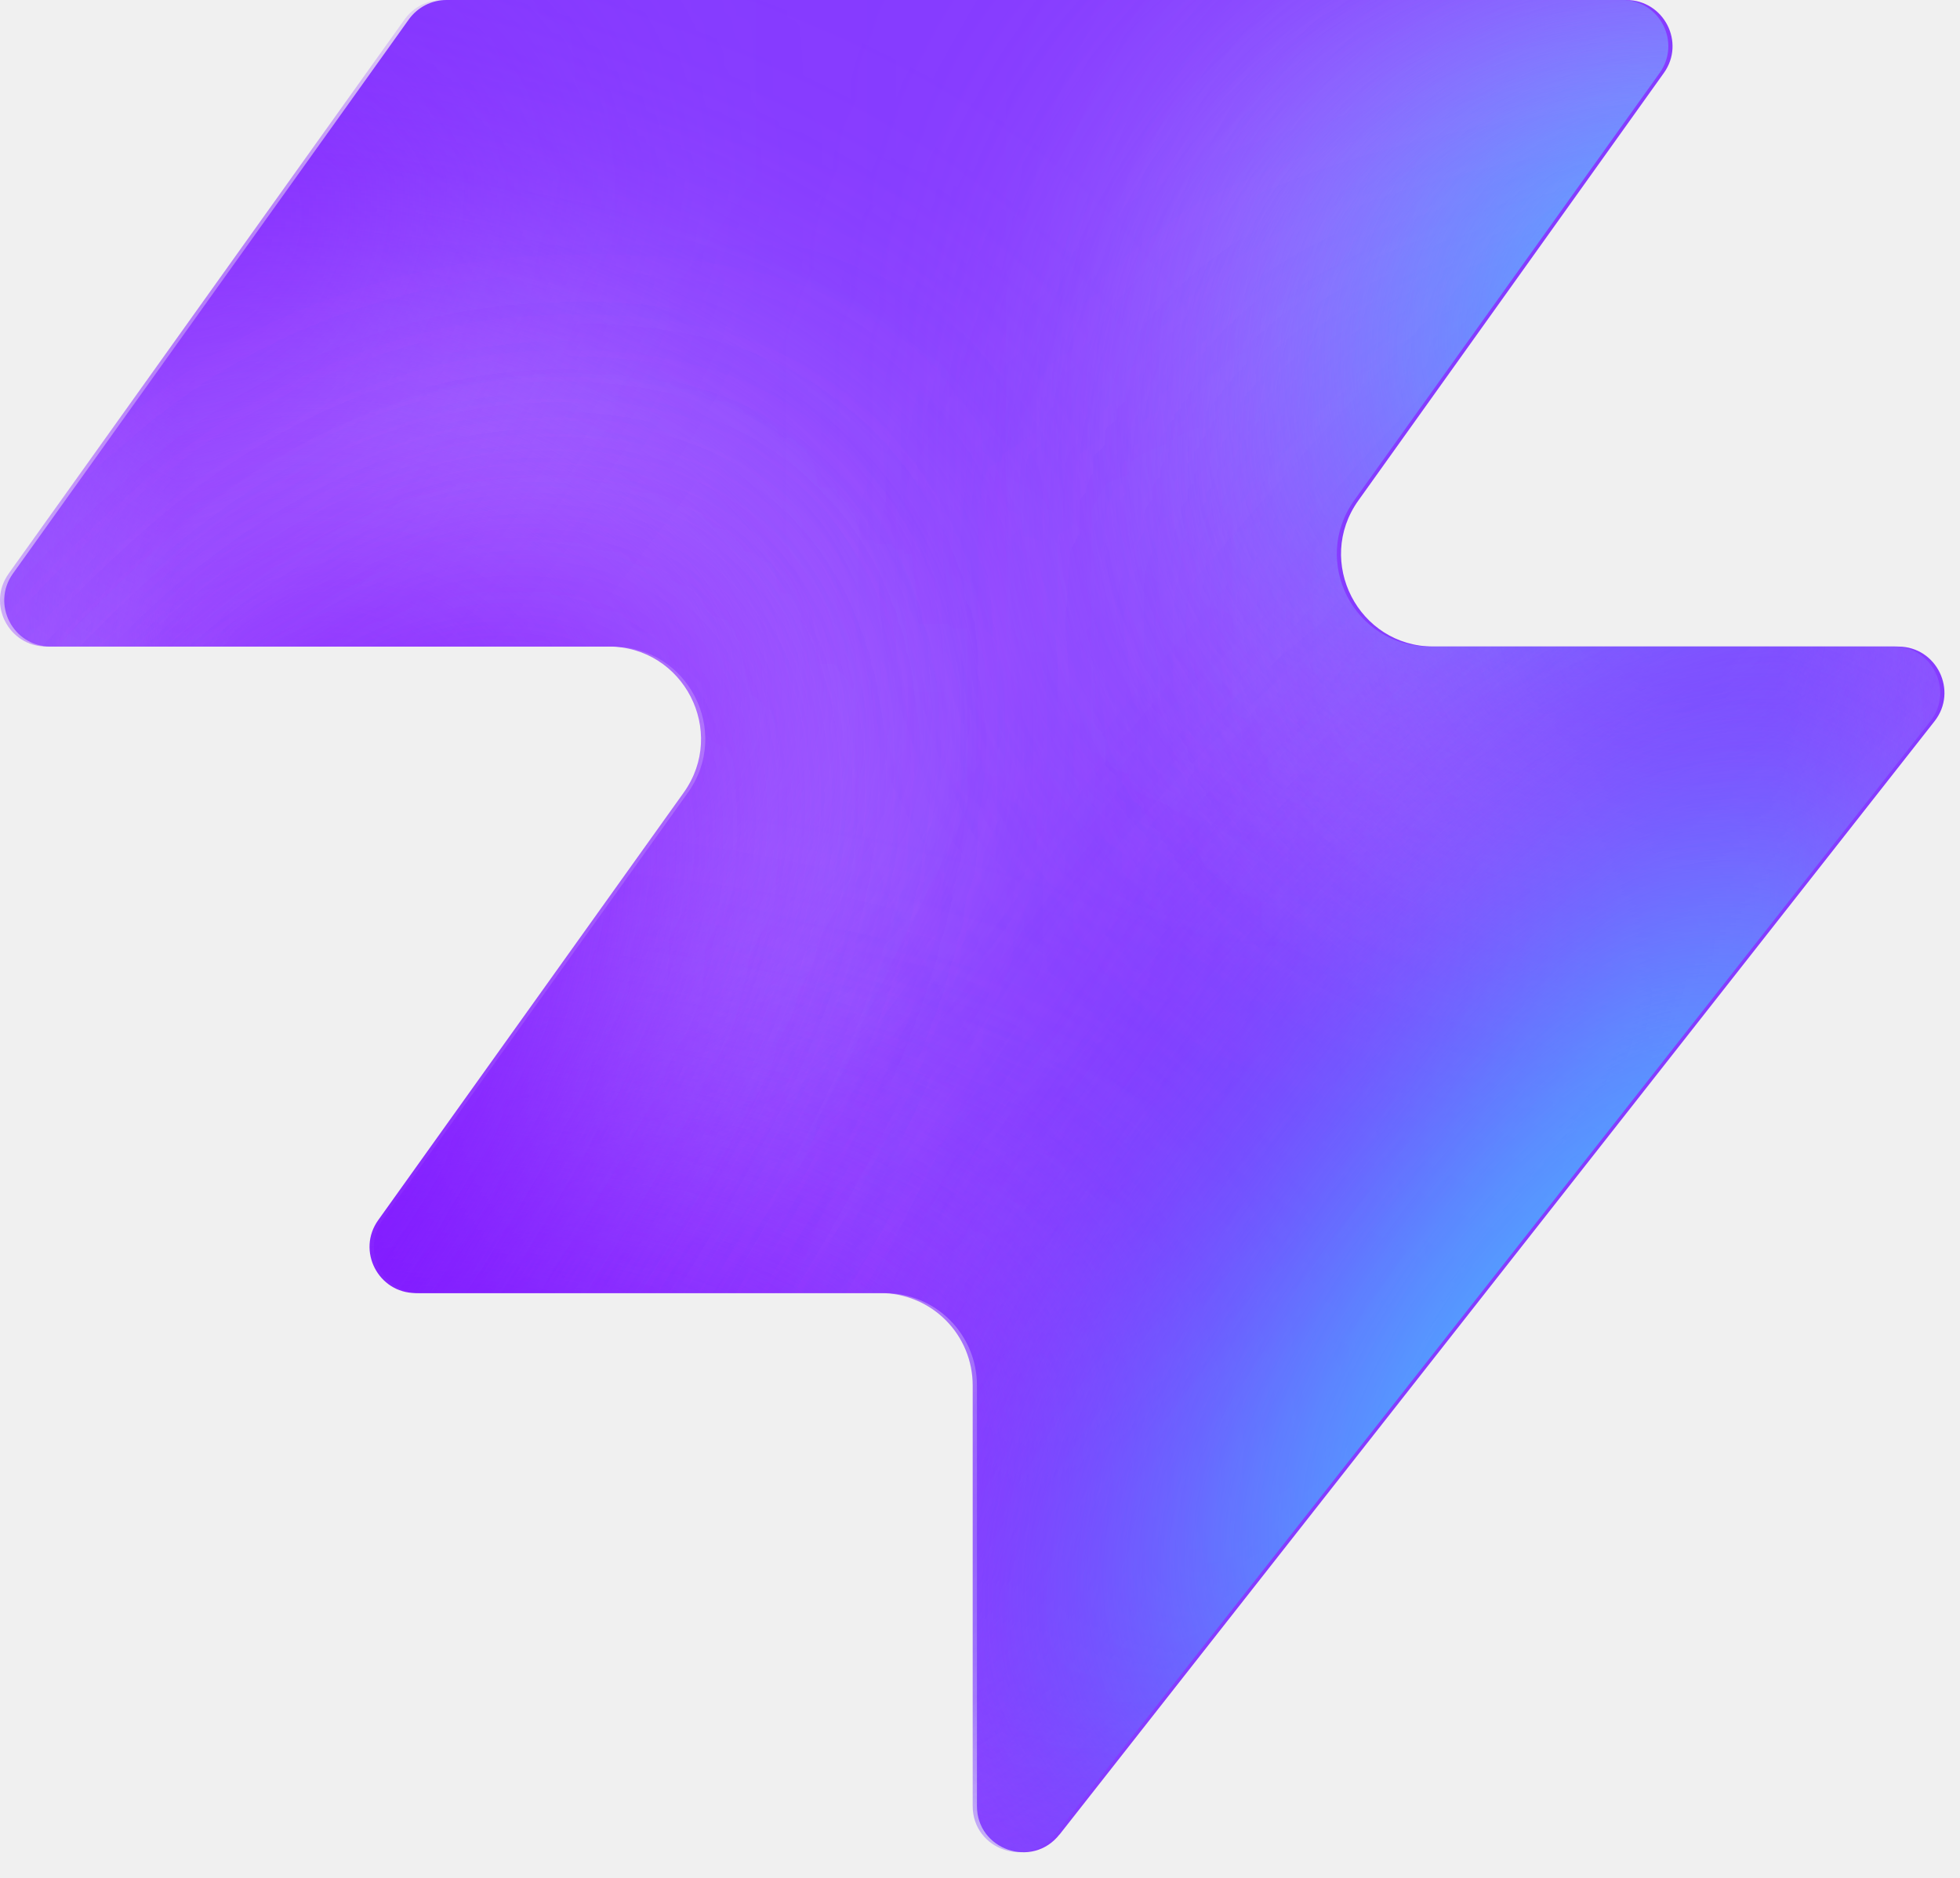
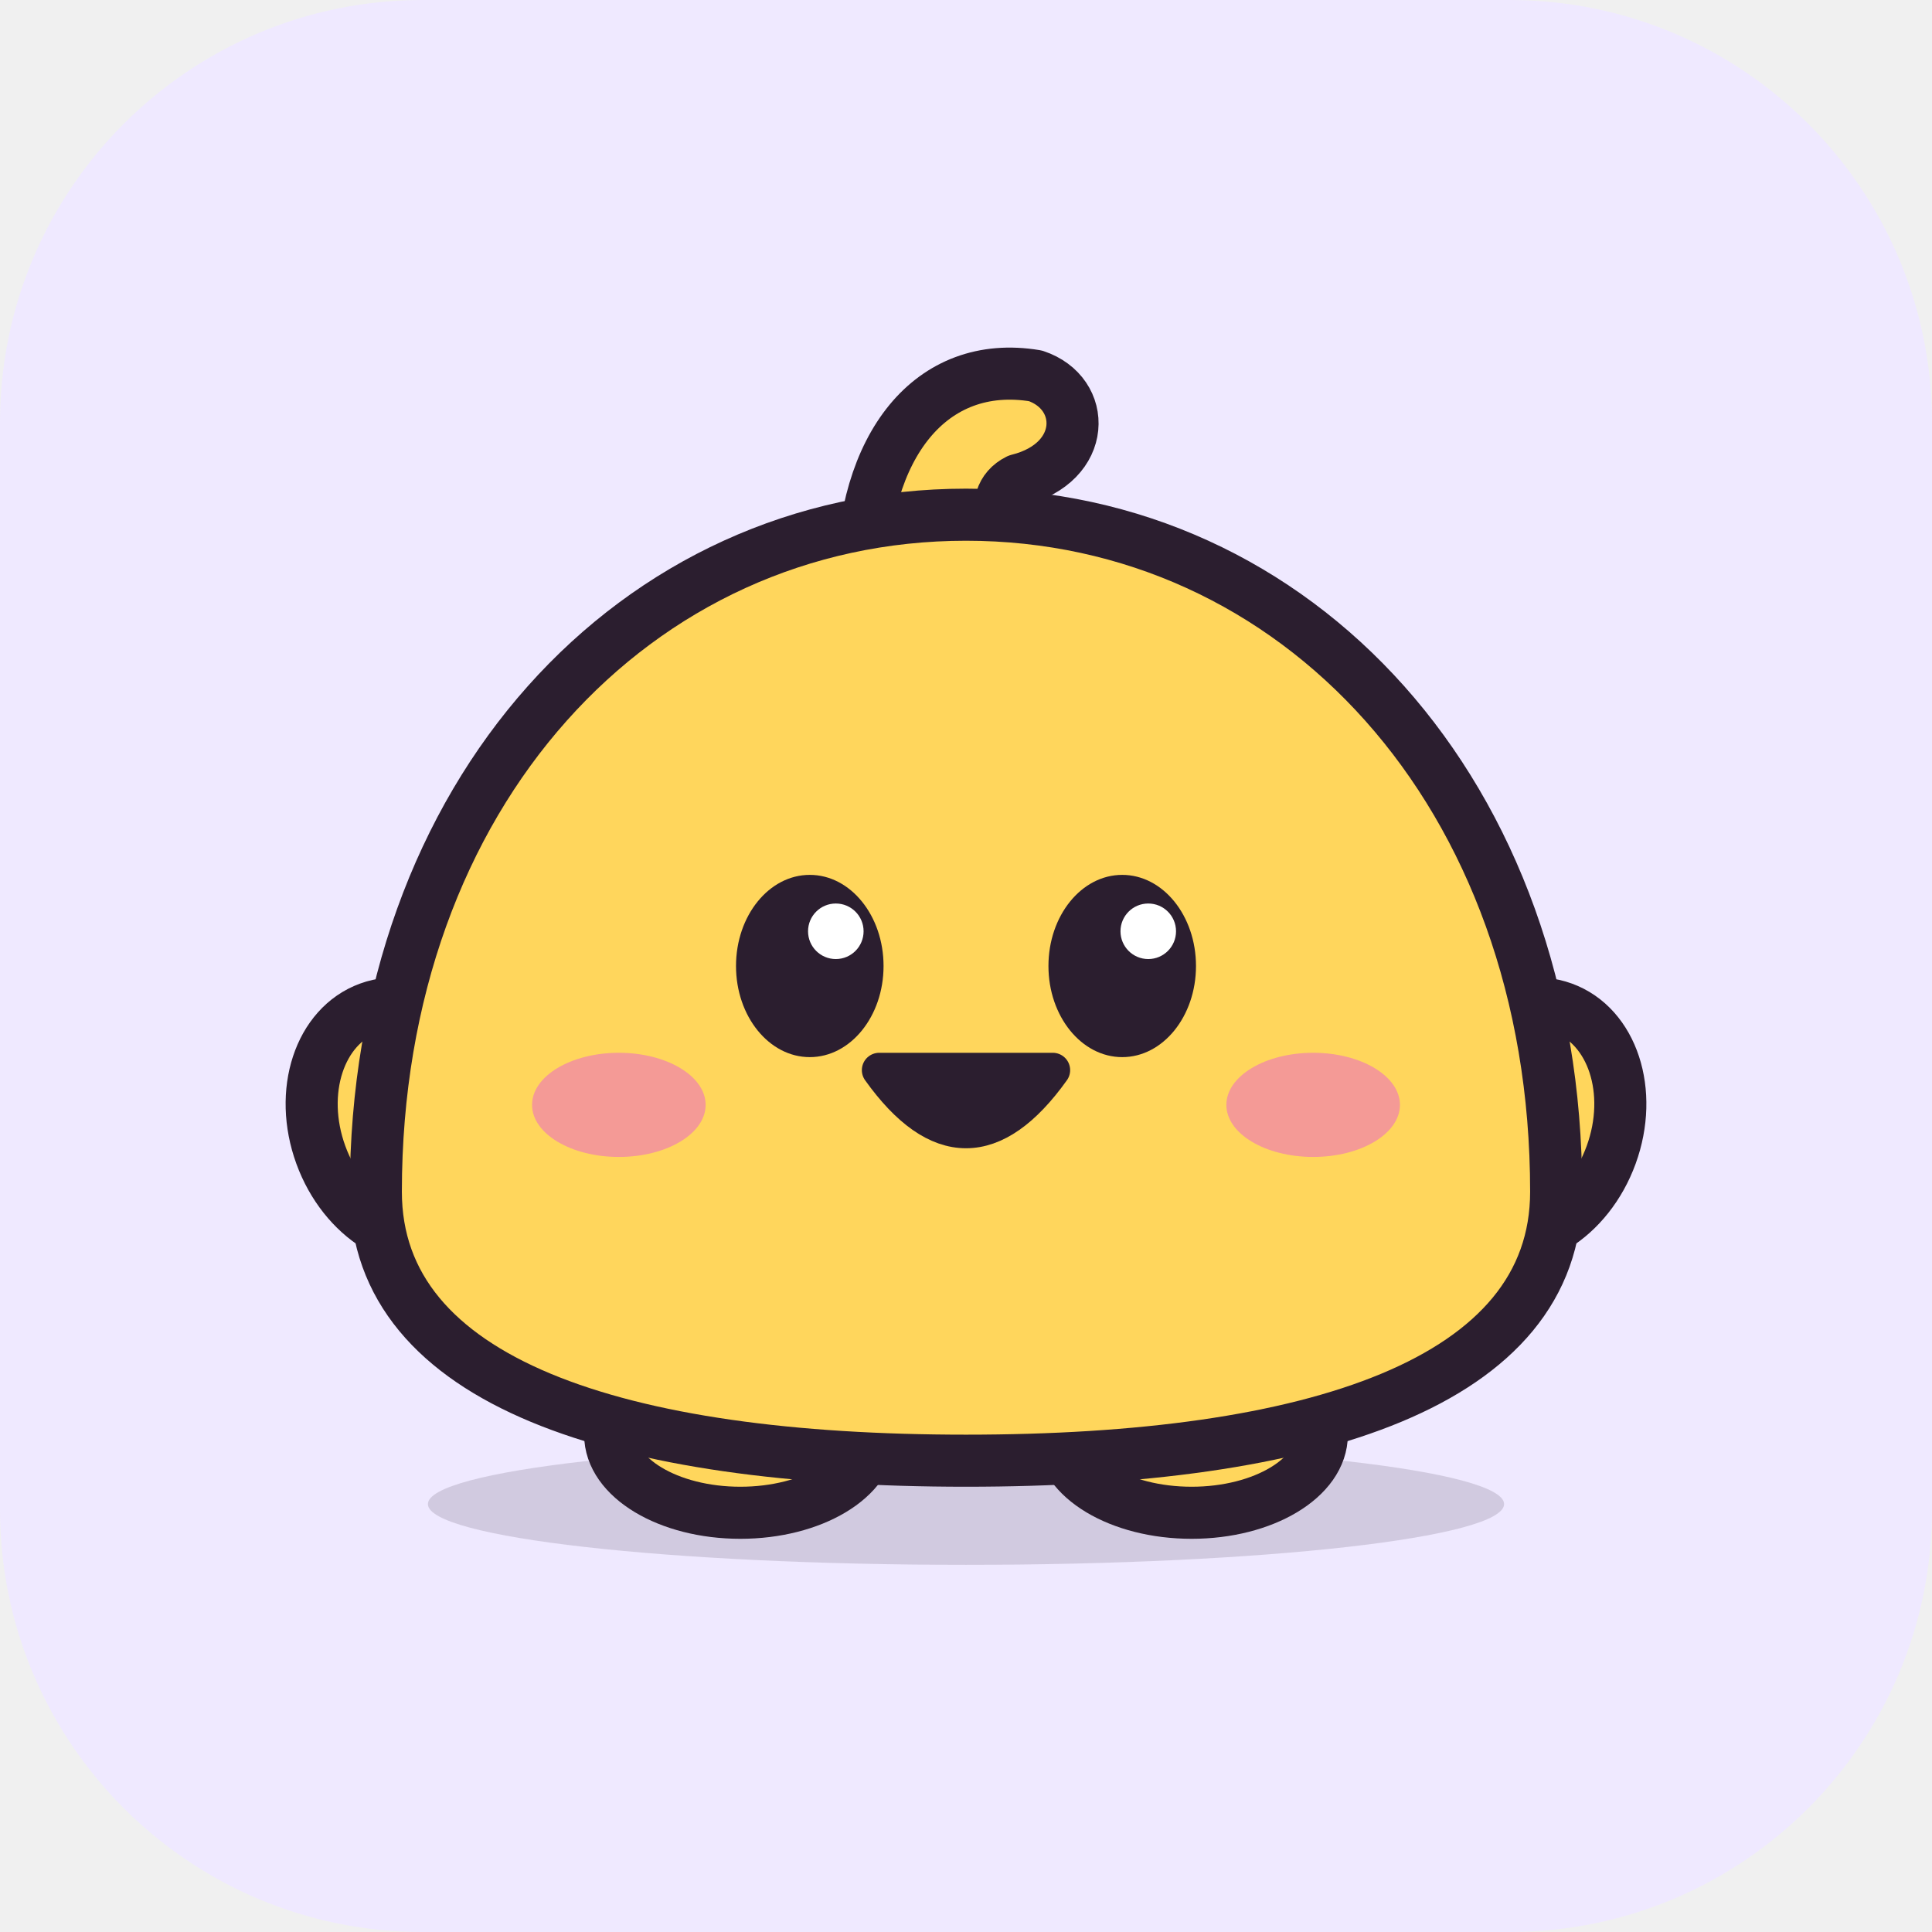
- <svg xmlns="http://www.w3.org/2000/svg" width="48" height="46" fill="none" viewBox="0 0 48 46">
-   <path fill="#863bff" d="M25.946 44.938c-.664.845-2.021.375-2.021-.698V33.937a2.26 2.26 0 0 0-2.262-2.262H10.287c-.92 0-1.456-1.04-.92-1.788l7.48-10.471c1.07-1.497 0-3.578-1.842-3.578H1.237c-.92 0-1.456-1.04-.92-1.788L10.013.474c.214-.297.556-.474.92-.474h28.894c.92 0 1.456 1.04.92 1.788l-7.48 10.471c-1.07 1.498 0 3.579 1.842 3.579h11.377c.943 0 1.473 1.088.89 1.83L25.947 44.94z" style="fill:#863bff;fill:color(display-p3 .525 .23 1);fill-opacity:1" />
-   <mask id="a" width="48" height="46" x="0" y="0" maskUnits="userSpaceOnUse" style="mask-type:alpha">
-     <path fill="#000" d="M25.842 44.938c-.664.844-2.021.375-2.021-.698V33.937a2.26 2.26 0 0 0-2.262-2.262H10.183c-.92 0-1.456-1.04-.92-1.788l7.48-10.471c1.07-1.498 0-3.579-1.842-3.579H1.133c-.92 0-1.456-1.04-.92-1.787L9.91.473c.214-.297.556-.474.92-.474h28.894c.92 0 1.456 1.04.92 1.788l-7.48 10.471c-1.07 1.498 0 3.578 1.842 3.578h11.377c.943 0 1.473 1.088.89 1.832L25.843 44.94z" style="fill:#000;fill-opacity:1" />
-   </mask>
-   <g mask="url(#a)">
-     <g filter="url(#b)">
-       <ellipse cx="5.508" cy="14.704" fill="#ede6ff" rx="5.508" ry="14.704" style="fill:#ede6ff;fill:color(display-p3 .927 .903 1);fill-opacity:1" transform="matrix(.00324 1 1 -.00324 -4.47 31.516)" />
-     </g>
-     <g filter="url(#c)">
-       <ellipse cx="10.399" cy="29.851" fill="#ede6ff" rx="10.399" ry="29.851" style="fill:#ede6ff;fill:color(display-p3 .927 .903 1);fill-opacity:1" transform="matrix(.00324 1 1 -.00324 -39.328 7.883)" />
-     </g>
-     <g filter="url(#d)">
-       <ellipse cx="5.508" cy="30.487" fill="#7e14ff" rx="5.508" ry="30.487" style="fill:#7e14ff;fill:color(display-p3 .492 .077 1);fill-opacity:1" transform="rotate(89.814 -25.913 -14.639)scale(1 -1)" />
-     </g>
-     <g filter="url(#e)">
-       <ellipse cx="5.508" cy="30.599" fill="#7e14ff" rx="5.508" ry="30.599" style="fill:#7e14ff;fill:color(display-p3 .492 .077 1);fill-opacity:1" transform="rotate(89.814 -32.644 -3.334)scale(1 -1)" />
-     </g>
-     <g filter="url(#f)">
-       <ellipse cx="5.508" cy="30.599" fill="#7e14ff" rx="5.508" ry="30.599" style="fill:#7e14ff;fill:color(display-p3 .492 .077 1);fill-opacity:1" transform="matrix(.00324 1 1 -.00324 -34.34 30.47)" />
-     </g>
-     <g filter="url(#g)">
-       <ellipse cx="14.072" cy="22.078" fill="#ede6ff" rx="14.072" ry="22.078" style="fill:#ede6ff;fill:color(display-p3 .927 .903 1);fill-opacity:1" transform="rotate(93.35 24.506 48.493)scale(-1 1)" />
-     </g>
-     <g filter="url(#h)">
-       <ellipse cx="3.47" cy="21.501" fill="#7e14ff" rx="3.47" ry="21.501" style="fill:#7e14ff;fill:color(display-p3 .492 .077 1);fill-opacity:1" transform="rotate(89.009 28.708 47.59)scale(-1 1)" />
-     </g>
-     <g filter="url(#i)">
-       <ellipse cx="3.47" cy="21.501" fill="#7e14ff" rx="3.47" ry="21.501" style="fill:#7e14ff;fill:color(display-p3 .492 .077 1);fill-opacity:1" transform="rotate(89.009 28.708 47.59)scale(-1 1)" />
-     </g>
-     <g filter="url(#j)">
-       <ellipse cx=".387" cy="8.972" fill="#7e14ff" rx="4.407" ry="29.108" style="fill:#7e14ff;fill:color(display-p3 .492 .077 1);fill-opacity:1" transform="rotate(39.51 .387 8.972)" />
-     </g>
-     <g filter="url(#k)">
-       <ellipse cx="47.523" cy="-6.092" fill="#7e14ff" rx="4.407" ry="29.108" style="fill:#7e14ff;fill:color(display-p3 .492 .077 1);fill-opacity:1" transform="rotate(37.892 47.523 -6.092)" />
-     </g>
-     <g filter="url(#l)">
-       <ellipse cx="41.412" cy="6.333" fill="#47bfff" rx="5.971" ry="9.665" style="fill:#47bfff;fill:color(display-p3 .28 .748 1);fill-opacity:1" transform="rotate(37.892 41.412 6.333)" />
-     </g>
-     <g filter="url(#m)">
-       <ellipse cx="-1.879" cy="38.332" fill="#7e14ff" rx="4.407" ry="29.108" style="fill:#7e14ff;fill:color(display-p3 .492 .077 1);fill-opacity:1" transform="rotate(37.892 -1.88 38.332)" />
-     </g>
-     <g filter="url(#n)">
-       <ellipse cx="-1.879" cy="38.332" fill="#7e14ff" rx="4.407" ry="29.108" style="fill:#7e14ff;fill:color(display-p3 .492 .077 1);fill-opacity:1" transform="rotate(37.892 -1.88 38.332)" />
-     </g>
-     <g filter="url(#o)">
-       <ellipse cx="35.651" cy="29.907" fill="#7e14ff" rx="4.407" ry="29.108" style="fill:#7e14ff;fill:color(display-p3 .492 .077 1);fill-opacity:1" transform="rotate(37.892 35.651 29.907)" />
-     </g>
-     <g filter="url(#p)">
-       <ellipse cx="38.418" cy="32.4" fill="#47bfff" rx="5.971" ry="15.297" style="fill:#47bfff;fill:color(display-p3 .28 .748 1);fill-opacity:1" transform="rotate(37.892 38.418 32.4)" />
+ <svg xmlns="http://www.w3.org/2000/svg" viewBox="0 0 512 512" width="512" height="512">
+   <rect width="512" height="512" rx="112" fill="#EFE9FF" />
+   <g transform="translate(256 256) scale(2.3) translate(-100 -124)">
+     <g stroke="#2B1E2F" stroke-width="6" stroke-linejoin="round" stroke-linecap="round">
+       <ellipse cx="100" cy="186" rx="62" ry="7" fill="#2B1E2F" opacity="0.15" stroke="none" />
+       <ellipse cx="74" cy="178" rx="15" ry="9" fill="#FFD65C" />
+       <ellipse cx="126" cy="178" rx="15" ry="9" fill="#FFD65C" />
+       <ellipse cx="36" cy="142" rx="11" ry="14" fill="#FFD65C" transform="rotate(-20 36 142)" />
+       <ellipse cx="164" cy="142" rx="11" ry="14" fill="#FFD65C" transform="rotate(20 164 142)" />
+       <path d="M88 80 C88 64 96 54 108 56 C114 58 114 66 106 68 C102 70 104 76 110 80 Z" fill="#FFD65C" />
+       <path d="M32 150 C32 104 62 72 100 72 C138 72 168 104 168 150 C168 172 140 181 100 181 C60 181 32 172 32 150 Z" fill="#FFD65C" />
+       <g fill="#F28FA0" stroke="none" opacity="0.85">
+         <ellipse cx="60" cy="140" rx="10" ry="6" />
+         <ellipse cx="140" cy="140" rx="10" ry="6" />
+       </g>
+       <g stroke="none">
+         <ellipse cx="82" cy="124" rx="8.5" ry="10.5" fill="#2B1E2F" />
+         <ellipse cx="118" cy="124" rx="8.5" ry="10.5" fill="#2B1E2F" />
+         <circle cx="85" cy="120" r="3.2" fill="#FFFFFF" />
+         <circle cx="121" cy="120" r="3.2" fill="#FFFFFF" />
+       </g>
+       <path d="M90 136 q10 14 20 0 Z" fill="#2B1E2F" stroke-width="4" />
    </g>
  </g>
-   <defs>
-     <filter id="b" width="60.045" height="41.654" x="-19.77" y="16.149" color-interpolation-filters="sRGB" filterUnits="userSpaceOnUse">
-       <feFlood flood-opacity="0" result="BackgroundImageFix" />
-       <feBlend in="SourceGraphic" in2="BackgroundImageFix" result="shape" />
-       <feGaussianBlur result="effect1_foregroundBlur_2002_17158" stdDeviation="7.659" />
-     </filter>
-     <filter id="c" width="90.34" height="51.437" x="-54.613" y="-7.533" color-interpolation-filters="sRGB" filterUnits="userSpaceOnUse">
-       <feFlood flood-opacity="0" result="BackgroundImageFix" />
-       <feBlend in="SourceGraphic" in2="BackgroundImageFix" result="shape" />
-       <feGaussianBlur result="effect1_foregroundBlur_2002_17158" stdDeviation="7.659" />
-     </filter>
-     <filter id="d" width="79.355" height="29.4" x="-49.64" y="2.03" color-interpolation-filters="sRGB" filterUnits="userSpaceOnUse">
-       <feFlood flood-opacity="0" result="BackgroundImageFix" />
-       <feBlend in="SourceGraphic" in2="BackgroundImageFix" result="shape" />
-       <feGaussianBlur result="effect1_foregroundBlur_2002_17158" stdDeviation="4.596" />
-     </filter>
-     <filter id="e" width="79.579" height="29.4" x="-45.045" y="20.029" color-interpolation-filters="sRGB" filterUnits="userSpaceOnUse">
-       <feFlood flood-opacity="0" result="BackgroundImageFix" />
-       <feBlend in="SourceGraphic" in2="BackgroundImageFix" result="shape" />
-       <feGaussianBlur result="effect1_foregroundBlur_2002_17158" stdDeviation="4.596" />
-     </filter>
-     <filter id="f" width="79.579" height="29.4" x="-43.513" y="21.178" color-interpolation-filters="sRGB" filterUnits="userSpaceOnUse">
-       <feFlood flood-opacity="0" result="BackgroundImageFix" />
-       <feBlend in="SourceGraphic" in2="BackgroundImageFix" result="shape" />
-       <feGaussianBlur result="effect1_foregroundBlur_2002_17158" stdDeviation="4.596" />
-     </filter>
-     <filter id="g" width="74.749" height="58.852" x="15.756" y="-17.901" color-interpolation-filters="sRGB" filterUnits="userSpaceOnUse">
-       <feFlood flood-opacity="0" result="BackgroundImageFix" />
-       <feBlend in="SourceGraphic" in2="BackgroundImageFix" result="shape" />
-       <feGaussianBlur result="effect1_foregroundBlur_2002_17158" stdDeviation="7.659" />
-     </filter>
-     <filter id="h" width="61.377" height="25.362" x="23.548" y="2.284" color-interpolation-filters="sRGB" filterUnits="userSpaceOnUse">
-       <feFlood flood-opacity="0" result="BackgroundImageFix" />
-       <feBlend in="SourceGraphic" in2="BackgroundImageFix" result="shape" />
-       <feGaussianBlur result="effect1_foregroundBlur_2002_17158" stdDeviation="4.596" />
-     </filter>
-     <filter id="i" width="61.377" height="25.362" x="23.548" y="2.284" color-interpolation-filters="sRGB" filterUnits="userSpaceOnUse">
-       <feFlood flood-opacity="0" result="BackgroundImageFix" />
-       <feBlend in="SourceGraphic" in2="BackgroundImageFix" result="shape" />
-       <feGaussianBlur result="effect1_foregroundBlur_2002_17158" stdDeviation="4.596" />
-     </filter>
-     <filter id="j" width="56.045" height="63.649" x="-27.636" y="-22.853" color-interpolation-filters="sRGB" filterUnits="userSpaceOnUse">
-       <feFlood flood-opacity="0" result="BackgroundImageFix" />
-       <feBlend in="SourceGraphic" in2="BackgroundImageFix" result="shape" />
-       <feGaussianBlur result="effect1_foregroundBlur_2002_17158" stdDeviation="4.596" />
-     </filter>
-     <filter id="k" width="54.814" height="64.646" x="20.116" y="-38.415" color-interpolation-filters="sRGB" filterUnits="userSpaceOnUse">
-       <feFlood flood-opacity="0" result="BackgroundImageFix" />
-       <feBlend in="SourceGraphic" in2="BackgroundImageFix" result="shape" />
-       <feGaussianBlur result="effect1_foregroundBlur_2002_17158" stdDeviation="4.596" />
-     </filter>
-     <filter id="l" width="33.541" height="35.313" x="24.641" y="-11.323" color-interpolation-filters="sRGB" filterUnits="userSpaceOnUse">
-       <feFlood flood-opacity="0" result="BackgroundImageFix" />
-       <feBlend in="SourceGraphic" in2="BackgroundImageFix" result="shape" />
-       <feGaussianBlur result="effect1_foregroundBlur_2002_17158" stdDeviation="4.596" />
-     </filter>
-     <filter id="m" width="54.814" height="64.646" x="-29.286" y="6.009" color-interpolation-filters="sRGB" filterUnits="userSpaceOnUse">
-       <feFlood flood-opacity="0" result="BackgroundImageFix" />
-       <feBlend in="SourceGraphic" in2="BackgroundImageFix" result="shape" />
-       <feGaussianBlur result="effect1_foregroundBlur_2002_17158" stdDeviation="4.596" />
-     </filter>
-     <filter id="n" width="54.814" height="64.646" x="-29.286" y="6.009" color-interpolation-filters="sRGB" filterUnits="userSpaceOnUse">
-       <feFlood flood-opacity="0" result="BackgroundImageFix" />
-       <feBlend in="SourceGraphic" in2="BackgroundImageFix" result="shape" />
-       <feGaussianBlur result="effect1_foregroundBlur_2002_17158" stdDeviation="4.596" />
-     </filter>
-     <filter id="o" width="54.814" height="64.646" x="8.244" y="-2.416" color-interpolation-filters="sRGB" filterUnits="userSpaceOnUse">
-       <feFlood flood-opacity="0" result="BackgroundImageFix" />
-       <feBlend in="SourceGraphic" in2="BackgroundImageFix" result="shape" />
-       <feGaussianBlur result="effect1_foregroundBlur_2002_17158" stdDeviation="4.596" />
-     </filter>
-     <filter id="p" width="39.409" height="43.623" x="18.713" y="10.588" color-interpolation-filters="sRGB" filterUnits="userSpaceOnUse">
-       <feFlood flood-opacity="0" result="BackgroundImageFix" />
-       <feBlend in="SourceGraphic" in2="BackgroundImageFix" result="shape" />
-       <feGaussianBlur result="effect1_foregroundBlur_2002_17158" stdDeviation="4.596" />
-     </filter>
-   </defs>
</svg>
